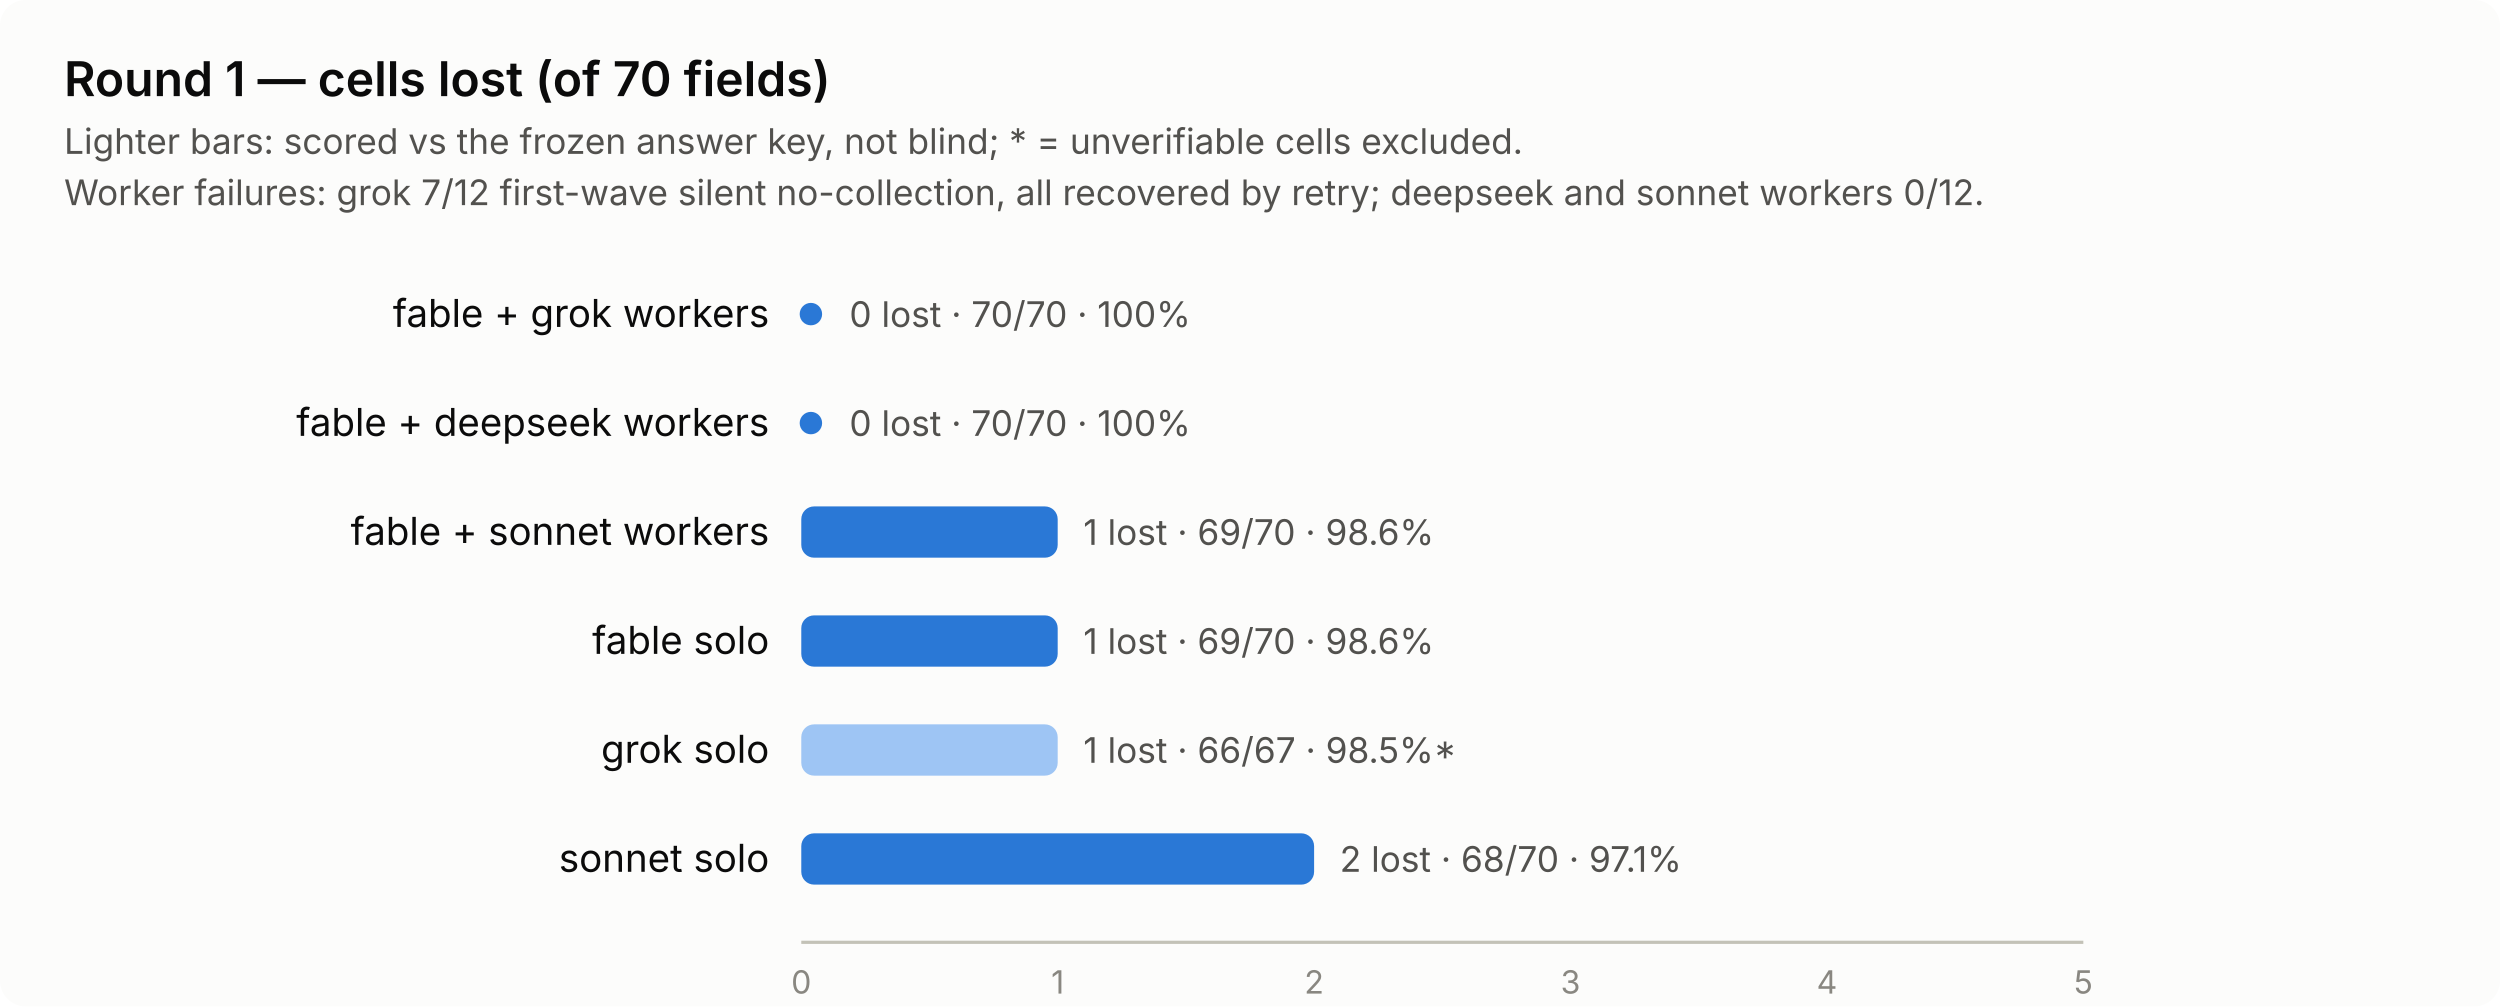
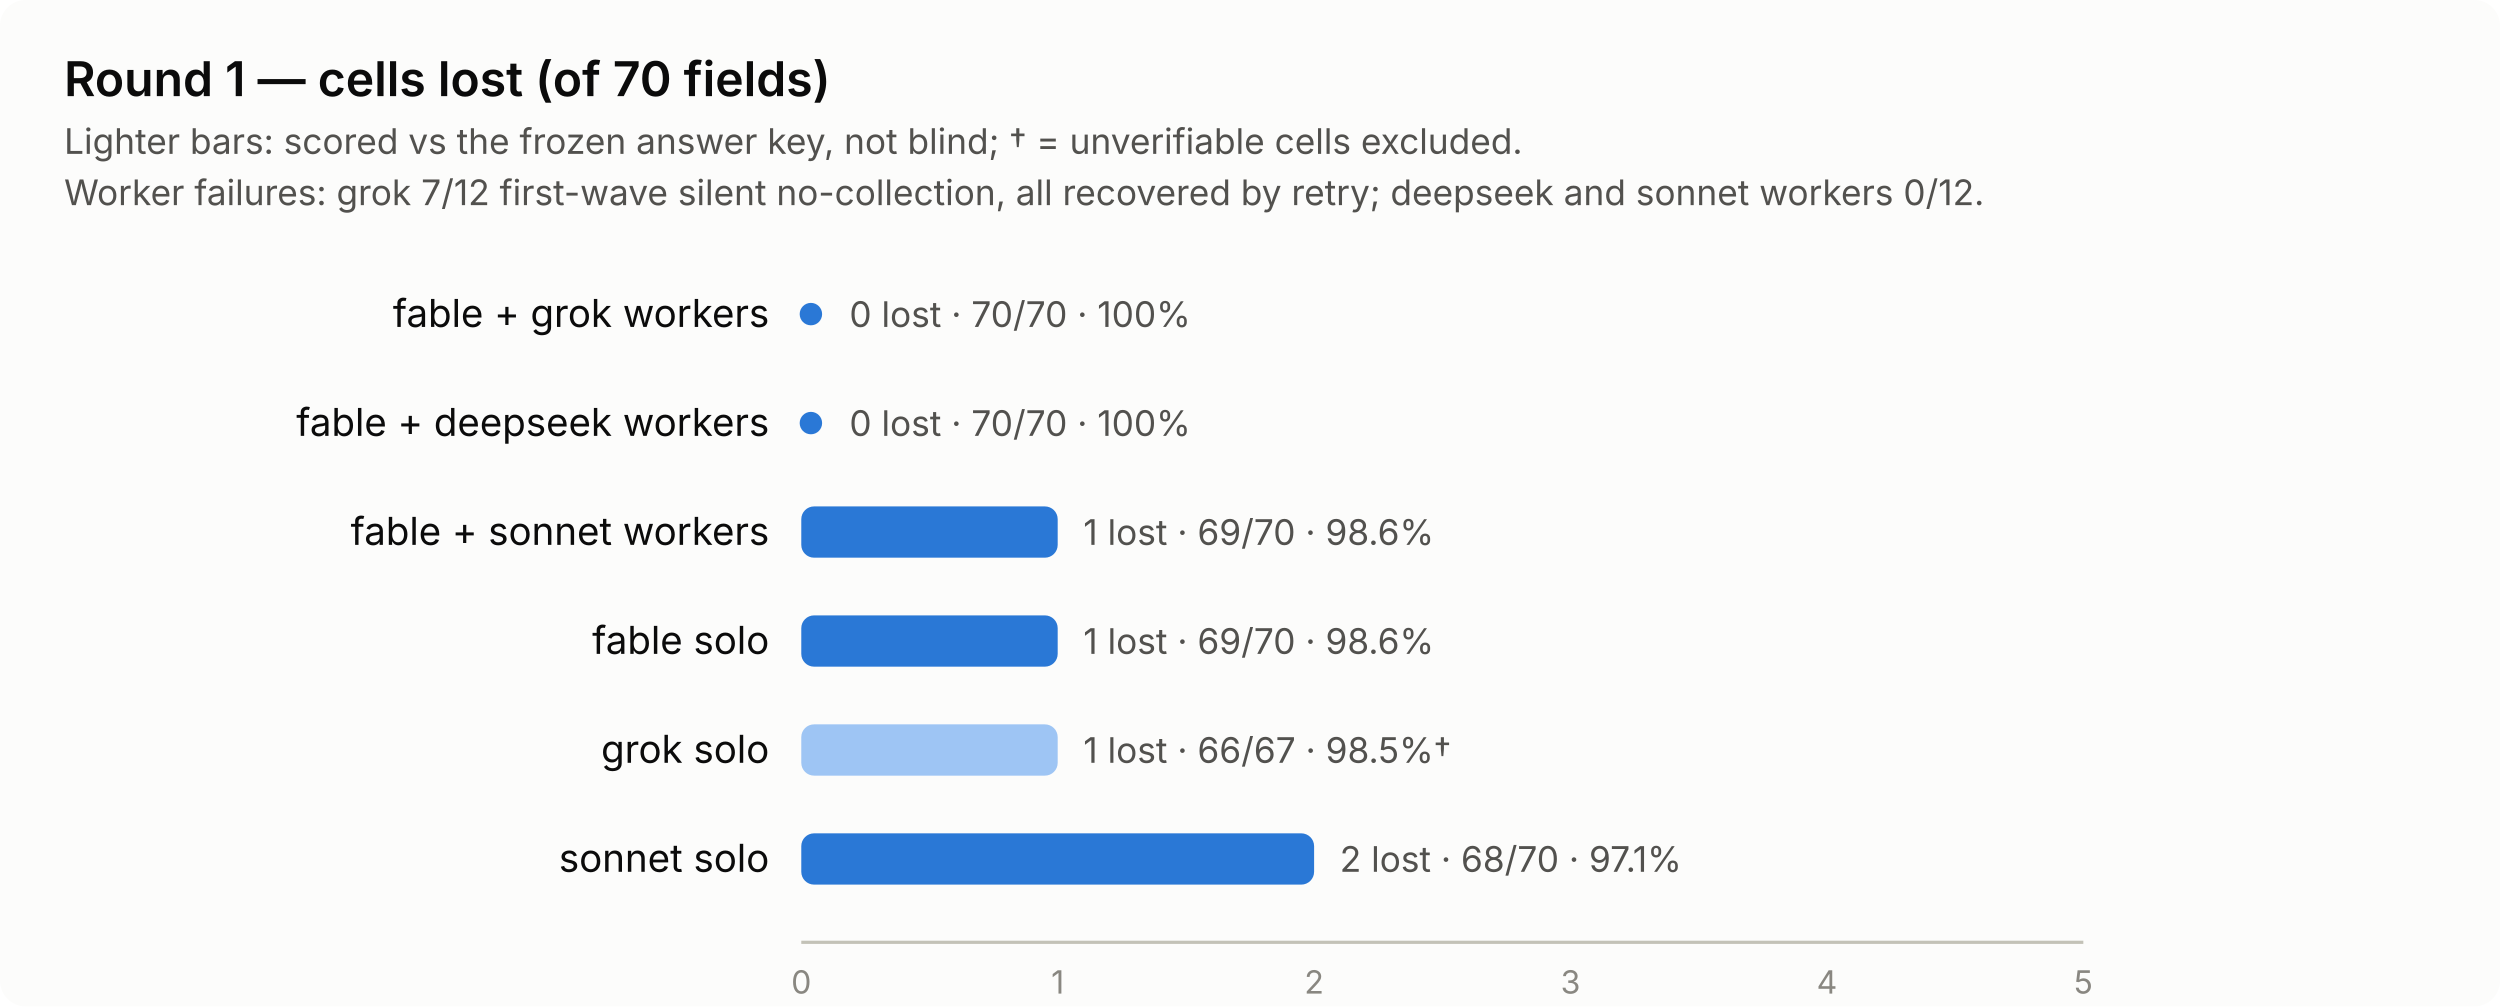
<svg xmlns="http://www.w3.org/2000/svg" viewBox="0 0 780 314" width="780" height="314" role="img" aria-label="Round 1 cells lost per configuration">
  <rect width="780" height="314" rx="8" fill="#fcfcfb" />
  <text x="20" y="30" font-size="15" fill="#0b0b0b" text-anchor="start" font-weight="600" font-family="system-ui,-apple-system,Segoe UI,sans-serif">Round 1 — cells lost (of 70 fields)</text>
-   <text x="20" y="48" font-size="11" fill="#52514e" text-anchor="start" font-weight="normal" font-family="system-ui,-apple-system,Segoe UI,sans-serif">Lighter bars: scored vs the frozen answer key, not blind; * = unverifiable cells excluded.</text>
+   <text x="20" y="48" font-size="11" fill="#52514e" text-anchor="start" font-weight="normal" font-family="system-ui,-apple-system,Segoe UI,sans-serif">Lighter bars: scored vs the frozen answer key, not blind; † = unverifiable cells excluded.</text>
  <text x="20" y="64" font-size="11" fill="#52514e" text-anchor="start" font-weight="normal" font-family="system-ui,-apple-system,Segoe UI,sans-serif">Worker failures: grok 7/12 first-wave silent no-collection, all recovered by retry; deepseek and sonnet workers 0/12.</text>
  <text x="240" y="102" font-size="12" fill="#0b0b0b" text-anchor="end" font-weight="normal" font-family="system-ui,-apple-system,Segoe UI,sans-serif">fable + grok workers</text>
  <circle cx="253" cy="98" r="3.5" fill="#2a78d6" />
  <text x="265" y="102" font-size="11" fill="#52514e" text-anchor="start" font-weight="normal" font-family="system-ui,-apple-system,Segoe UI,sans-serif">0 lost · 70/70 · 100%</text>
  <text x="240" y="136" font-size="12" fill="#0b0b0b" text-anchor="end" font-weight="normal" font-family="system-ui,-apple-system,Segoe UI,sans-serif">fable + deepseek workers</text>
  <circle cx="253" cy="132" r="3.5" fill="#2a78d6" />
  <text x="265" y="136" font-size="11" fill="#52514e" text-anchor="start" font-weight="normal" font-family="system-ui,-apple-system,Segoe UI,sans-serif">0 lost · 70/70 · 100%</text>
  <text x="240" y="170" font-size="12" fill="#0b0b0b" text-anchor="end" font-weight="normal" font-family="system-ui,-apple-system,Segoe UI,sans-serif">fable + sonnet workers</text>
  <rect x="250" y="158" width="80.0" height="16" rx="4" fill="#2a78d6" />
  <text x="338.0" y="170" font-size="11" fill="#52514e" text-anchor="start" font-weight="normal" font-family="system-ui,-apple-system,Segoe UI,sans-serif">1 lost · 69/70 · 98.6%</text>
  <text x="240" y="204" font-size="12" fill="#0b0b0b" text-anchor="end" font-weight="normal" font-family="system-ui,-apple-system,Segoe UI,sans-serif">fable solo</text>
  <rect x="250" y="192" width="80.0" height="16" rx="4" fill="#2a78d6" />
  <text x="338.0" y="204" font-size="11" fill="#52514e" text-anchor="start" font-weight="normal" font-family="system-ui,-apple-system,Segoe UI,sans-serif">1 lost · 69/70 · 98.6%</text>
  <text x="240" y="238" font-size="12" fill="#0b0b0b" text-anchor="end" font-weight="normal" font-family="system-ui,-apple-system,Segoe UI,sans-serif">grok solo</text>
  <rect x="250" y="226" width="80.0" height="16" rx="4" fill="#9ec5f4" />
-   <text x="338.0" y="238" font-size="11" fill="#52514e" text-anchor="start" font-weight="normal" font-family="system-ui,-apple-system,Segoe UI,sans-serif">1 lost · 66/67 · 98.5%*</text>
+   <text x="338.0" y="238" font-size="11" fill="#52514e" text-anchor="start" font-weight="normal" font-family="system-ui,-apple-system,Segoe UI,sans-serif">1 lost · 66/67 · 98.5%†</text>
  <text x="240" y="272" font-size="12" fill="#0b0b0b" text-anchor="end" font-weight="normal" font-family="system-ui,-apple-system,Segoe UI,sans-serif">sonnet solo</text>
  <rect x="250" y="260" width="160.0" height="16" rx="4" fill="#2a78d6" />
  <text x="418.0" y="272" font-size="11" fill="#52514e" text-anchor="start" font-weight="normal" font-family="system-ui,-apple-system,Segoe UI,sans-serif">2 lost · 68/70 · 97.1%</text>
  <line x1="250" y1="294" x2="650" y2="294" stroke="#c3c2b7" stroke-width="1" />
  <text x="250.0" y="310" font-size="10" fill="#898781" text-anchor="middle" font-weight="normal" font-family="system-ui,-apple-system,Segoe UI,sans-serif">0</text>
  <text x="330.0" y="310" font-size="10" fill="#898781" text-anchor="middle" font-weight="normal" font-family="system-ui,-apple-system,Segoe UI,sans-serif">1</text>
  <text x="410.0" y="310" font-size="10" fill="#898781" text-anchor="middle" font-weight="normal" font-family="system-ui,-apple-system,Segoe UI,sans-serif">2</text>
  <text x="490.0" y="310" font-size="10" fill="#898781" text-anchor="middle" font-weight="normal" font-family="system-ui,-apple-system,Segoe UI,sans-serif">3</text>
  <text x="570.0" y="310" font-size="10" fill="#898781" text-anchor="middle" font-weight="normal" font-family="system-ui,-apple-system,Segoe UI,sans-serif">4</text>
  <text x="650.0" y="310" font-size="10" fill="#898781" text-anchor="middle" font-weight="normal" font-family="system-ui,-apple-system,Segoe UI,sans-serif">5</text>
</svg>
